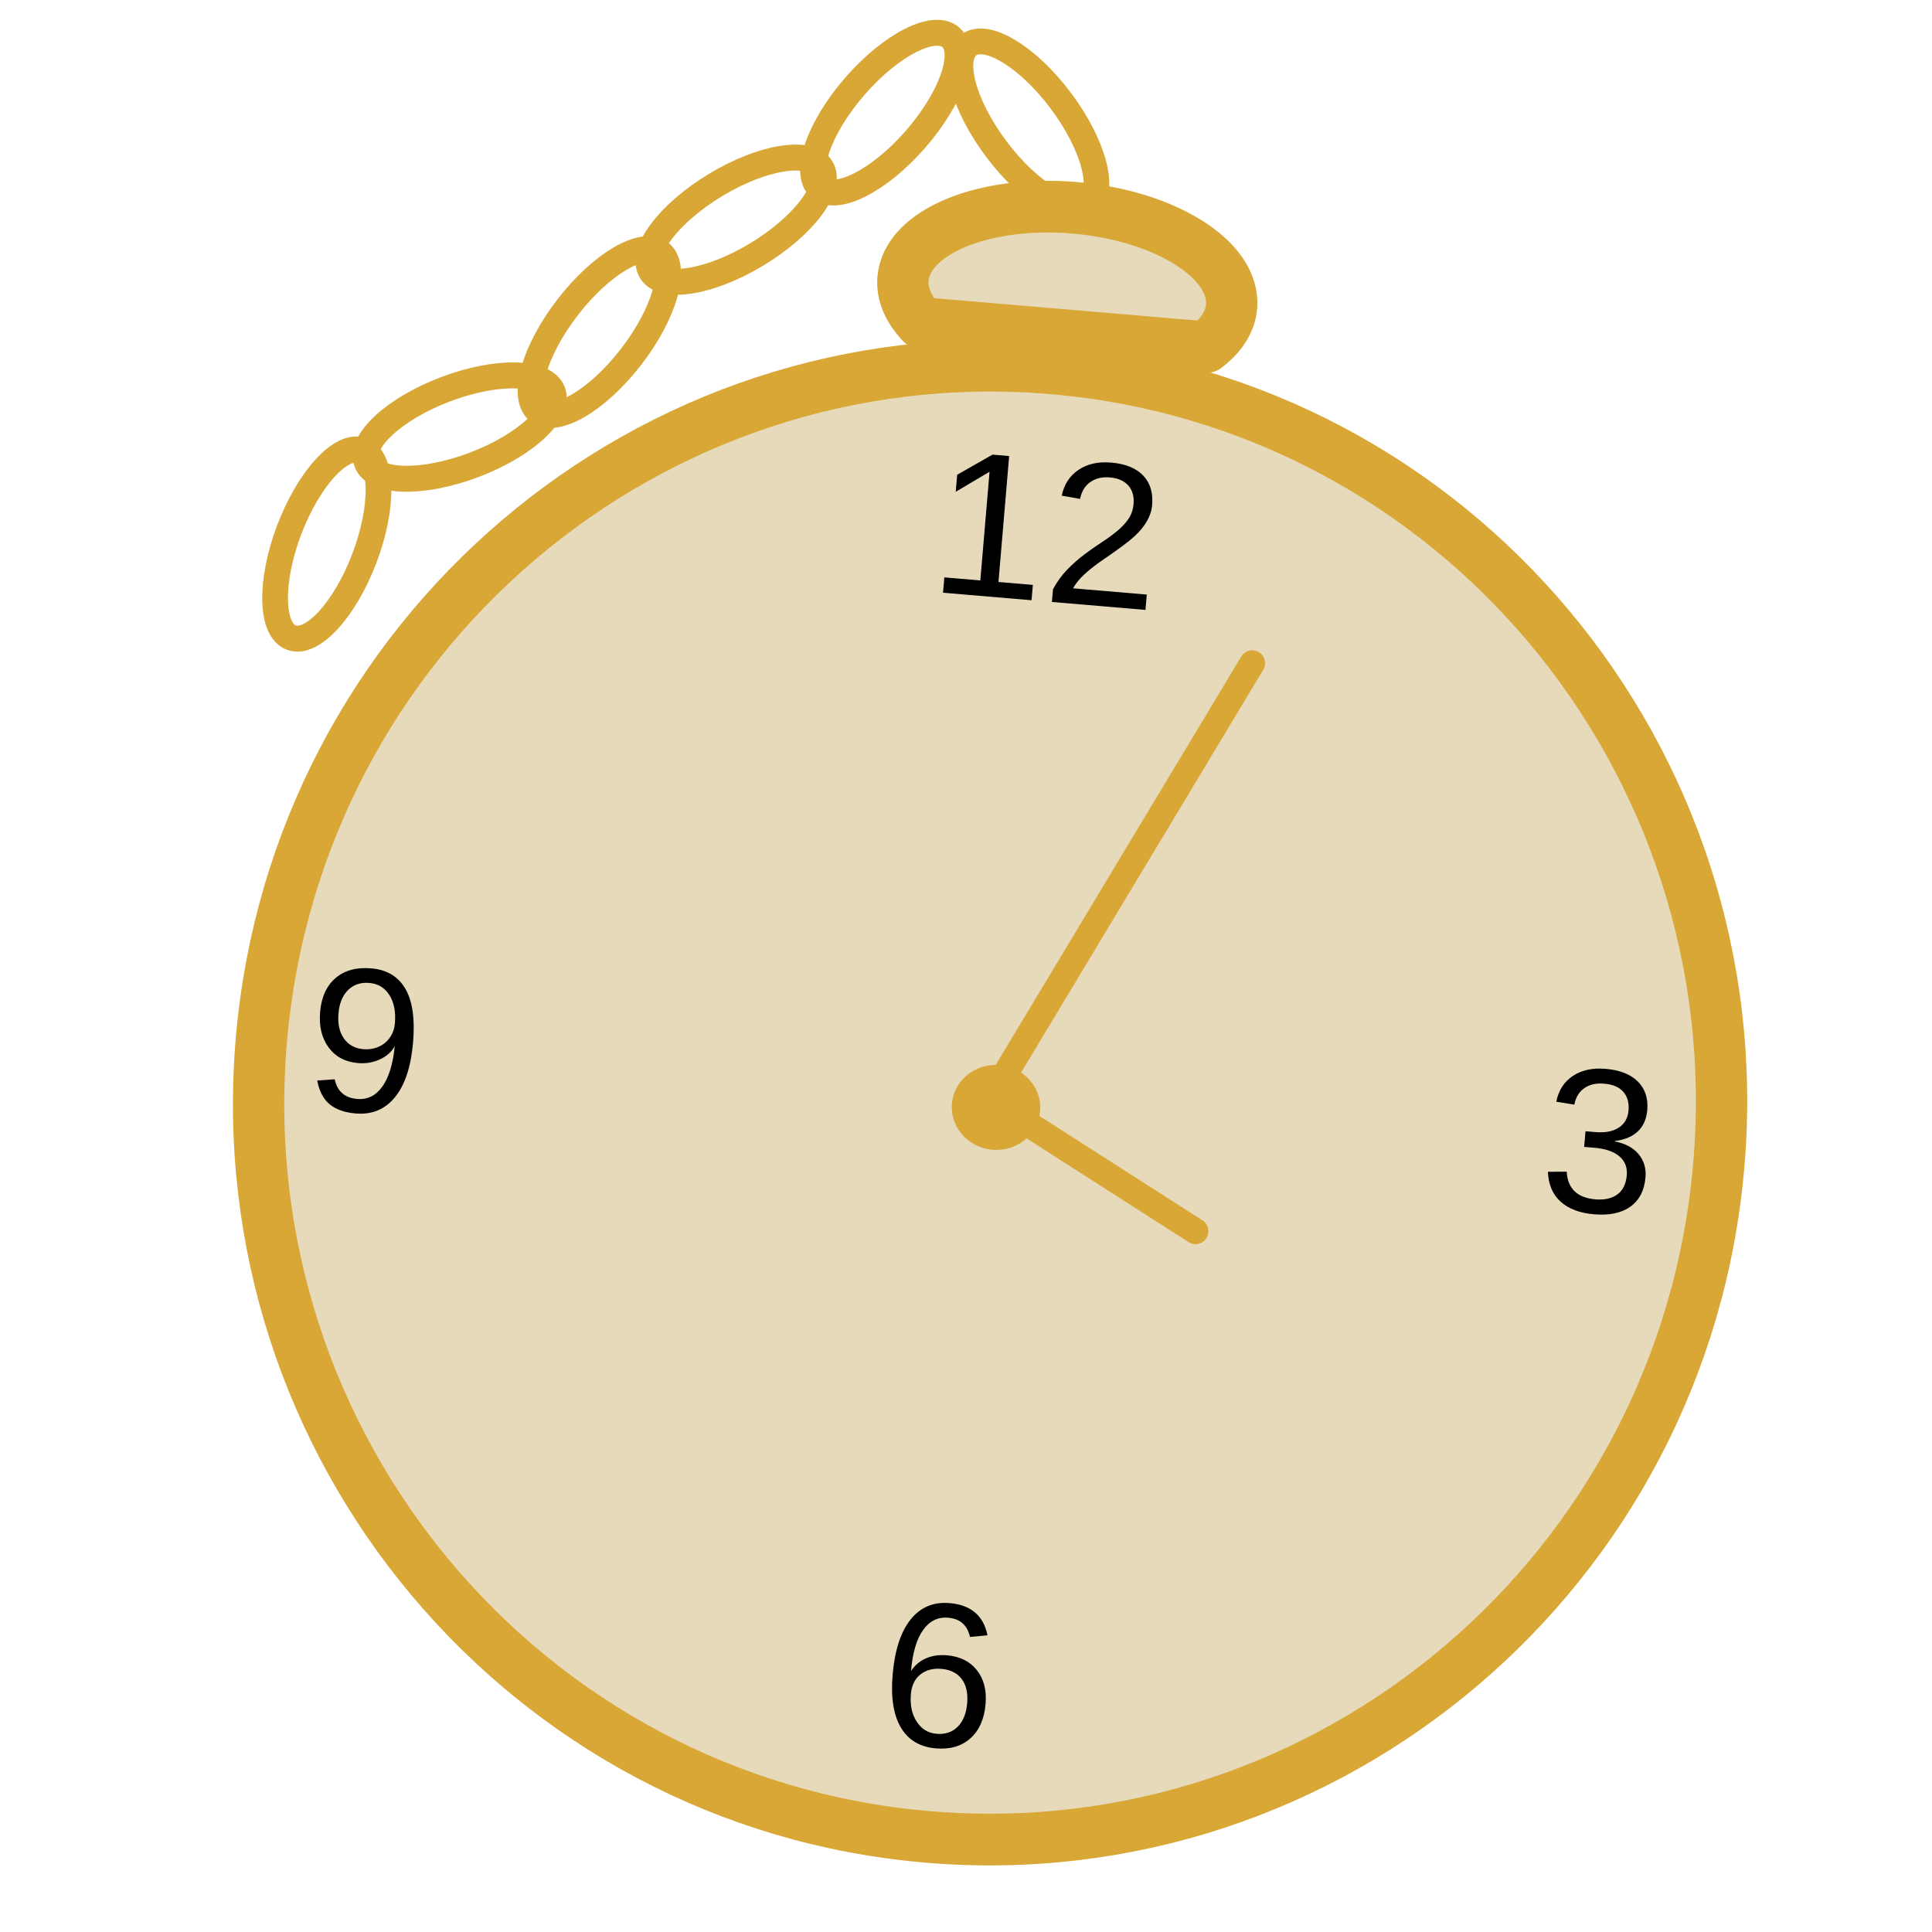
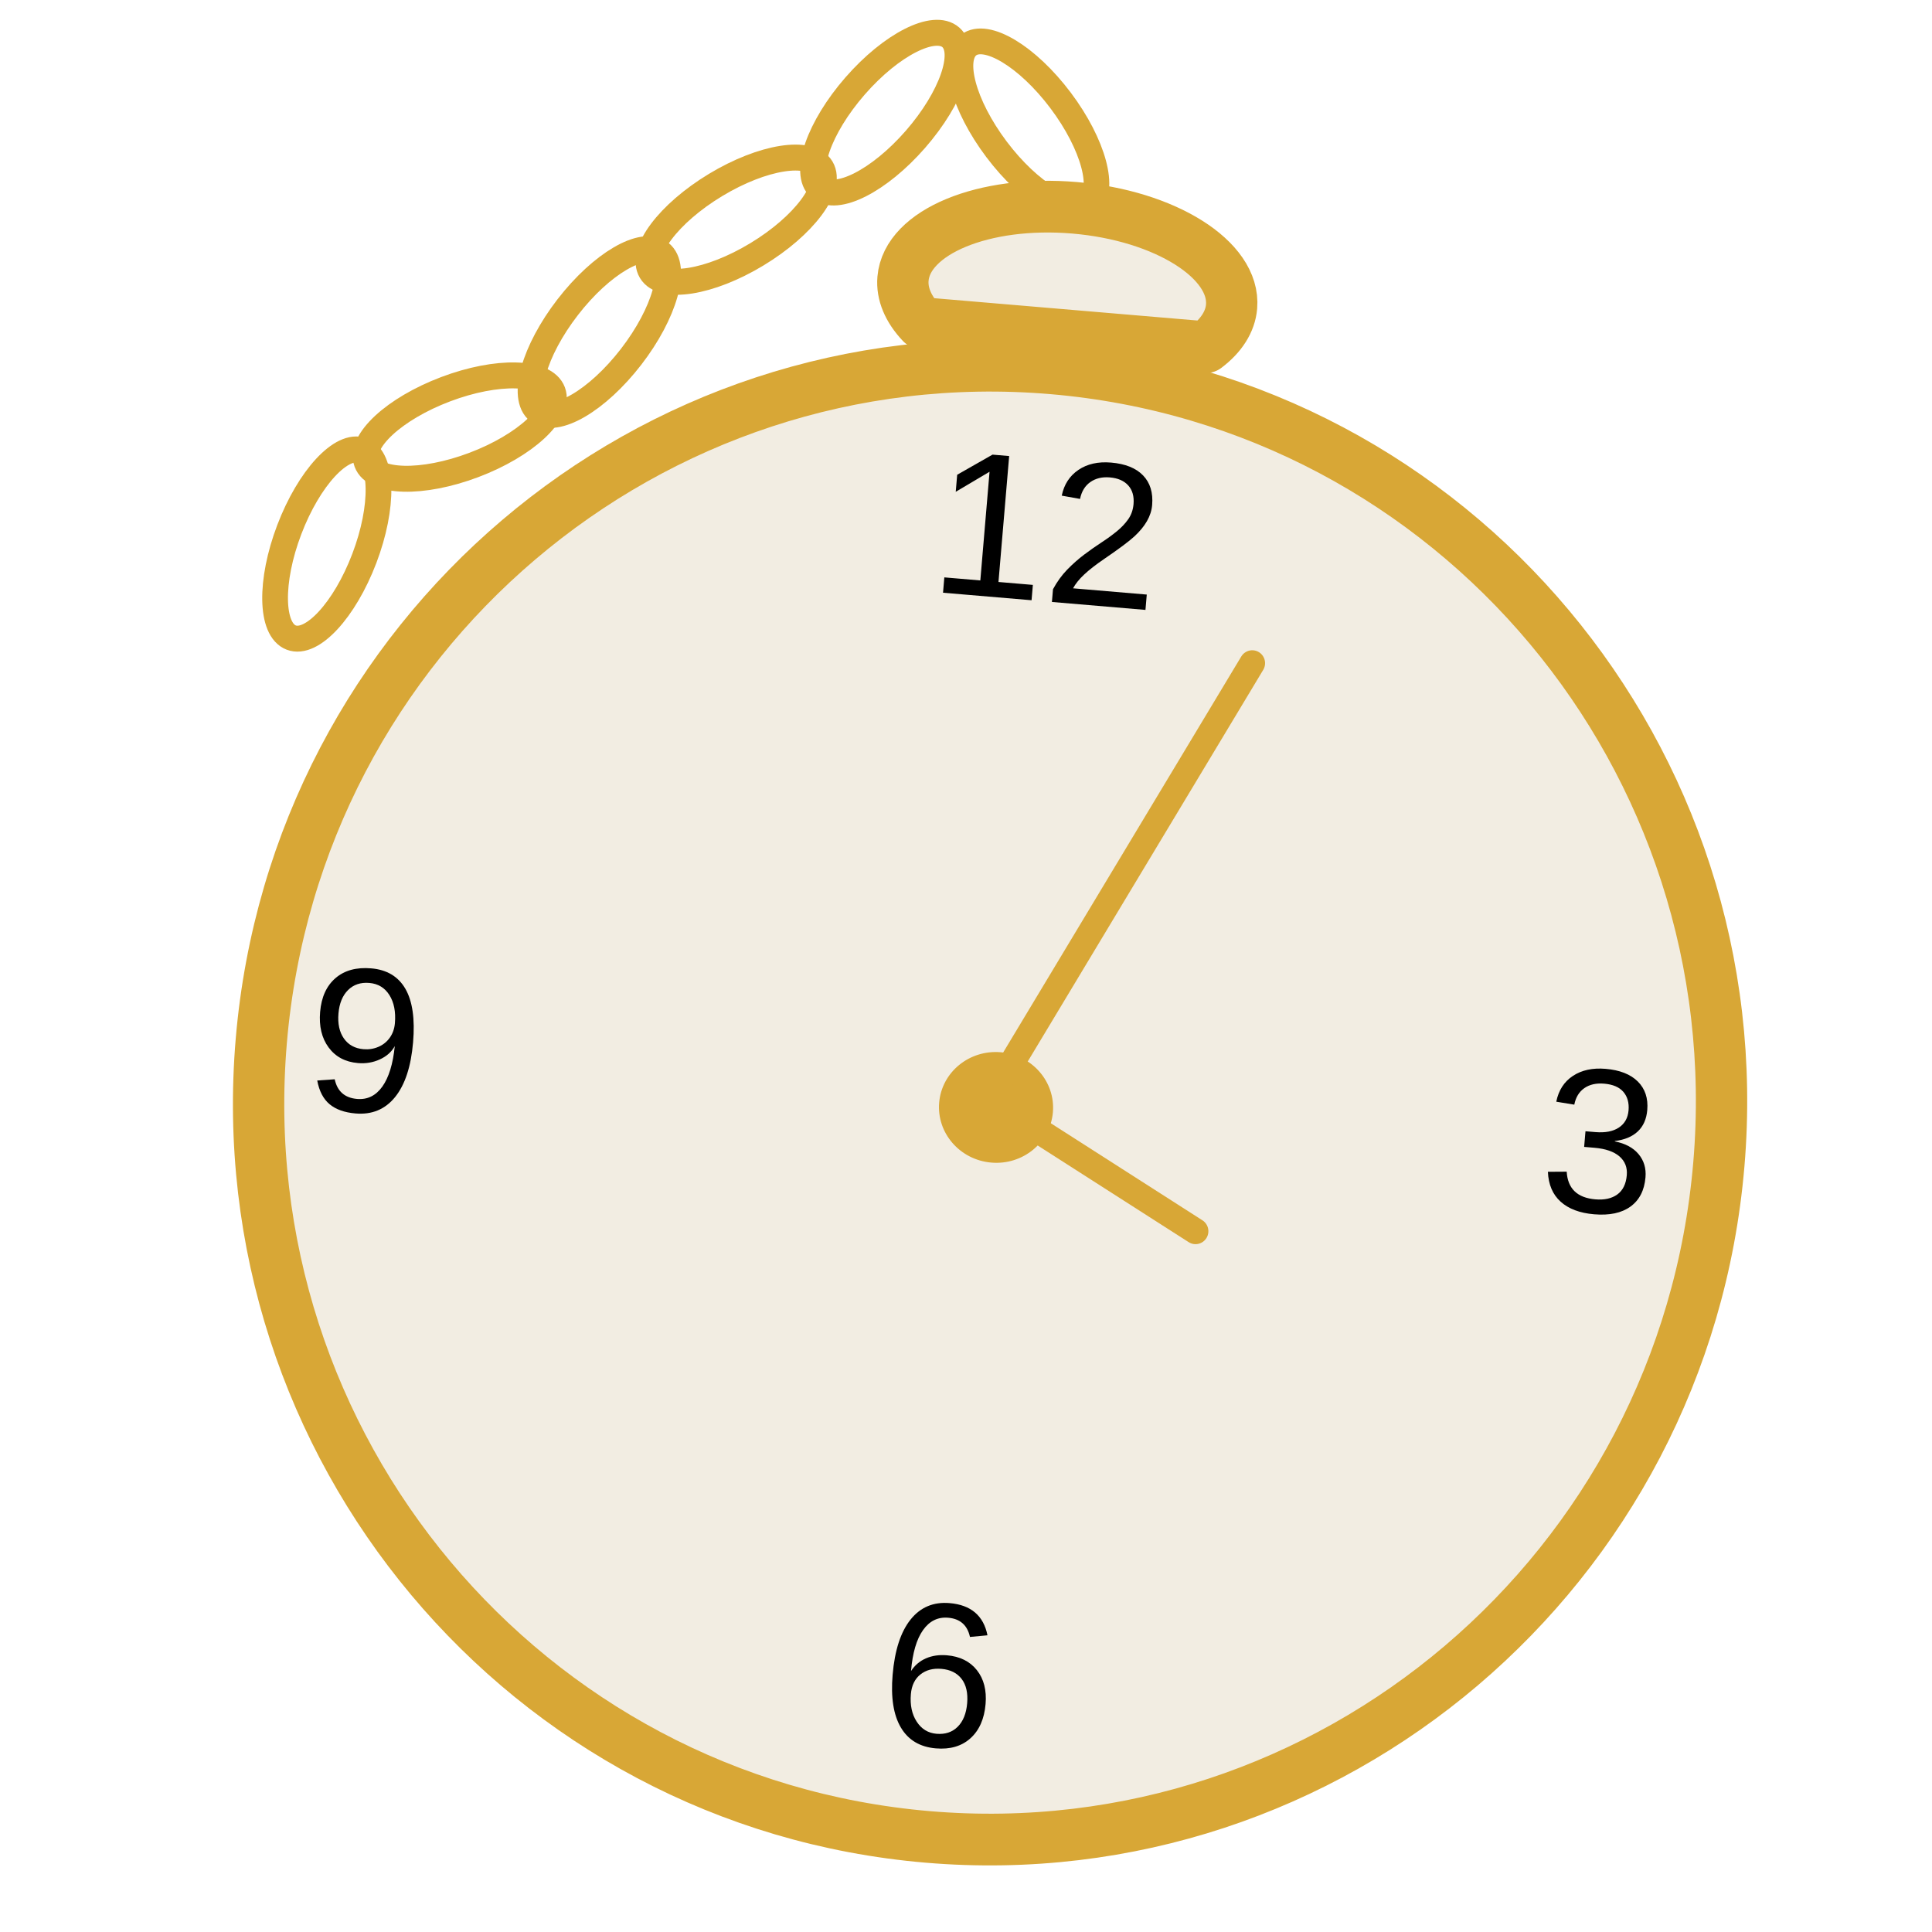
<svg xmlns="http://www.w3.org/2000/svg" width="100%" height="100%" viewBox="0 0 600 600" version="1.1" xml:space="preserve" style="fill-rule:evenodd;clip-rule:evenodd;stroke-linecap:round;stroke-linejoin:round;stroke-miterlimit:1.5;">
  <g transform="matrix(0.939758,0.0797484,-0.0803512,0.946861,-4.95601,0.902101)">
-     <circle cx="360.703" cy="330.32" r="240.835" style="fill:rgb(231,218,187);stroke:rgb(216,167,54);stroke-width:16.9px;" />
+     <circle cx="360.703" cy="330.32" r="240.835" style="fill:rgb(242,237,226);stroke:rgb(216,167,54);stroke-width:16.9px;" />
  </g>
  <g transform="matrix(0.939758,0.0797484,-0.0803512,0.946861,52.5727,21.7155)">
-     <path d="M347.861,61.643C352.626,57.411 355.134,52.61 355.134,47.722C355.134,32.356 330.807,19.88 300.842,19.88C270.878,19.88 246.55,32.356 246.55,47.722C246.55,52.61 249.059,57.411 253.824,61.643L347.861,61.643Z" style="fill:rgb(231,218,187);stroke:rgb(216,167,54);stroke-width:16.9px;" />
+     <path d="M347.861,61.643C352.626,57.411 355.134,52.61 355.134,47.722C355.134,32.356 330.807,19.88 300.842,19.88C270.878,19.88 246.55,32.356 246.55,47.722C246.55,52.61 249.059,57.411 253.824,61.643L347.861,61.643Z" style="fill:rgb(242,237,226);stroke:rgb(216,167,54);stroke-width:16.9px;" />
  </g>
  <g transform="matrix(0.569482,0.756732,-0.751859,0.574685,171.498,-159.5)">
    <ellipse cx="261.167" cy="1.087" rx="32.715" ry="13.225" style="fill:none;stroke:rgb(216,167,54);stroke-width:8.42px;" />
  </g>
  <g transform="matrix(-0.622891,0.714315,-0.708243,-0.626626,438.379,-150.892)">
    <ellipse cx="261.167" cy="1.087" rx="32.715" ry="13.225" style="fill:none;stroke:rgb(216,167,54);stroke-width:8.48px;" />
  </g>
  <g transform="matrix(-0.809311,0.489016,-0.484373,-0.81472,440.518,-58.6023)">
    <ellipse cx="261.167" cy="1.087" rx="32.715" ry="13.225" style="fill:none;stroke:rgb(216,167,54);stroke-width:8.48px;" />
  </g>
  <g transform="matrix(0.579621,-0.750354,0.74407,0.582988,33.9483,298.457)">
    <ellipse cx="261.167" cy="1.087" rx="32.715" ry="13.225" style="fill:none;stroke:rgb(216,167,54);stroke-width:8.48px;" />
  </g>
  <g transform="matrix(0.883503,-0.333776,0.330187,0.889662,-88.3179,218.839)">
    <ellipse cx="261.167" cy="1.087" rx="32.715" ry="13.225" style="fill:none;stroke:rgb(216,167,54);stroke-width:8.48px;" />
  </g>
  <g transform="matrix(-0.337918,0.887567,-0.880575,-0.339309,190.698,-62.4758)">
    <ellipse cx="261.167" cy="1.087" rx="32.715" ry="13.225" style="fill:none;stroke:rgb(216,167,54);stroke-width:8.47px;" />
  </g>
  <g transform="matrix(0.996419,0.0845566,-0.0845566,0.996419,32.2289,-14.3727)">
    <text x="271.608px" y="175.7px" style="font-family:'ArialMT', 'Arial', sans-serif;font-size:64px;">12</text>
  </g>
  <g transform="matrix(0.996419,0.0845566,-0.0845566,0.996419,221.55,176.94)">
    <text x="271.608px" y="175.7px" style="font-family:'ArialMT', 'Arial', sans-serif;font-size:64px;">3</text>
  </g>
  <g transform="matrix(0.996419,0.0845566,-0.0845566,0.996419,16.4181,342.744)">
    <text x="271.608px" y="175.7px" style="font-family:'ArialMT', 'Arial', sans-serif;font-size:64px;">6</text>
  </g>
  <g transform="matrix(0.996419,0.0845566,-0.0845566,0.996419,-161.878,145.729)">
    <text x="271.608px" y="175.7px" style="font-family:'ArialMT', 'Arial', sans-serif;font-size:64px;">9</text>
  </g>
  <g transform="matrix(0.939758,0.0797484,-0.0803512,0.946861,72.9794,14.1539)">
-     <ellipse cx="279.265" cy="324.752" rx="18.793" ry="18.097" style="fill:rgb(216,167,54);stroke:rgb(231,218,187);stroke-width:8.45px;" />
+     <ellipse cx="279.265" cy="324.752" rx="18.793" ry="18.097" style="fill:rgb(216,167,54);" />
  </g>
  <g transform="matrix(0.939758,0.0797484,-0.0803512,0.946861,54.8099,-4.64714)">
    <path d="M302.234,331.712L371.84,191.109" style="fill:none;stroke:rgb(216,167,54);stroke-width:8.45px;" />
  </g>
  <g transform="matrix(0.939758,0.0797484,-0.0803512,0.946861,54.8099,-4.64714)">
    <path d="M307.803,345.633L369.056,377.652" style="fill:none;stroke:rgb(216,167,54);stroke-width:8.45px;" />
  </g>
</svg>
